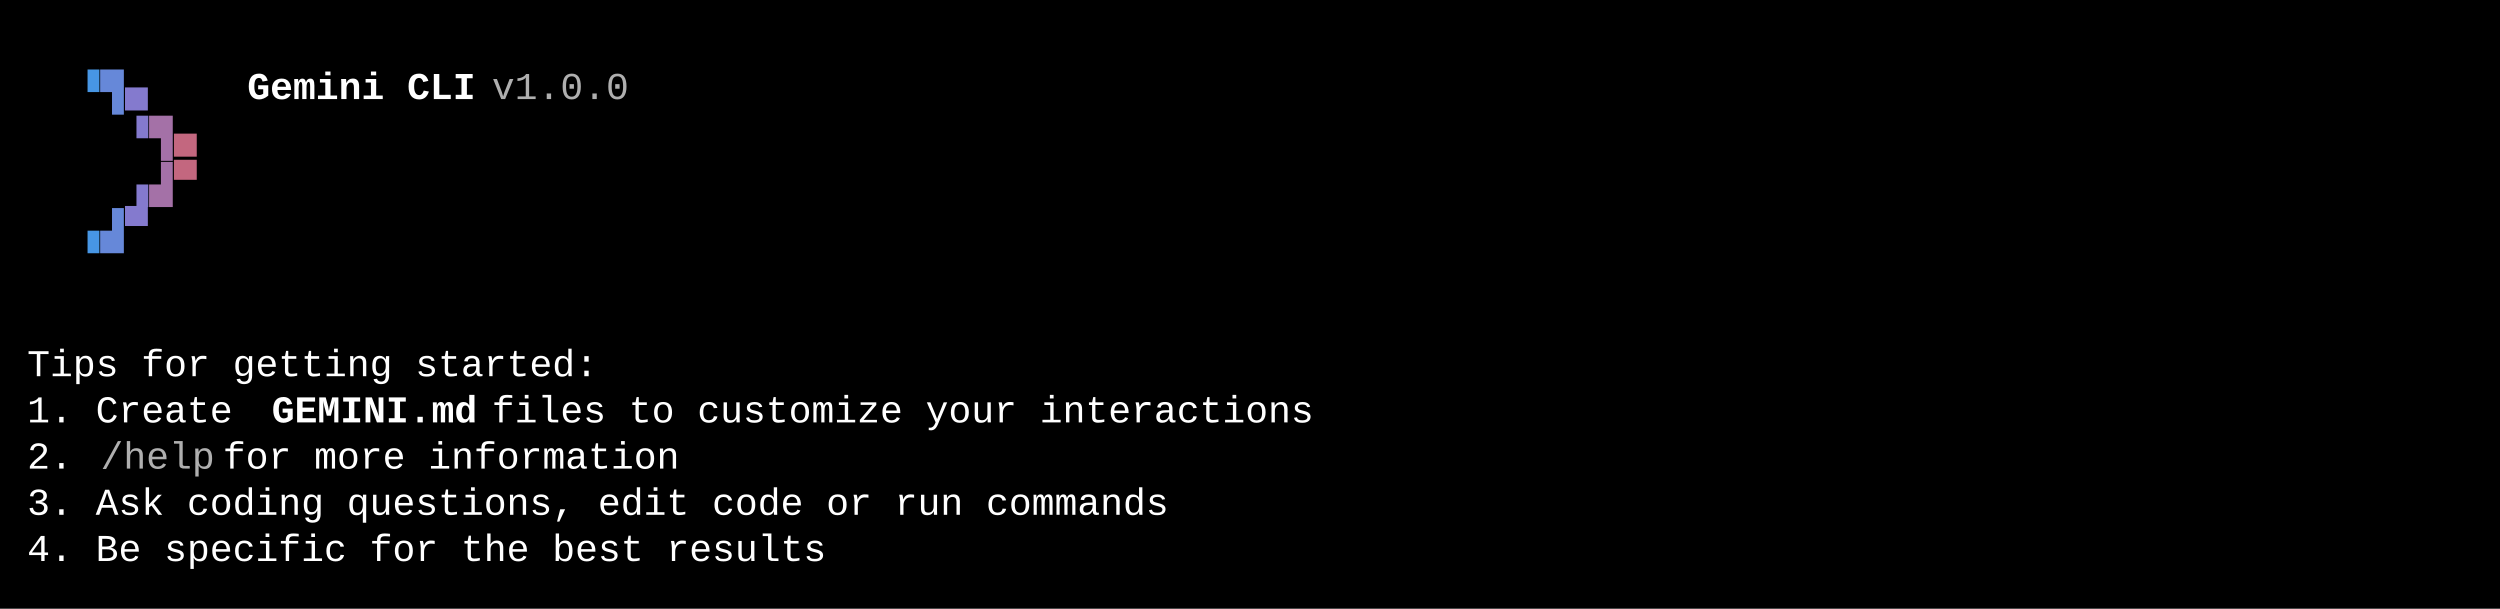
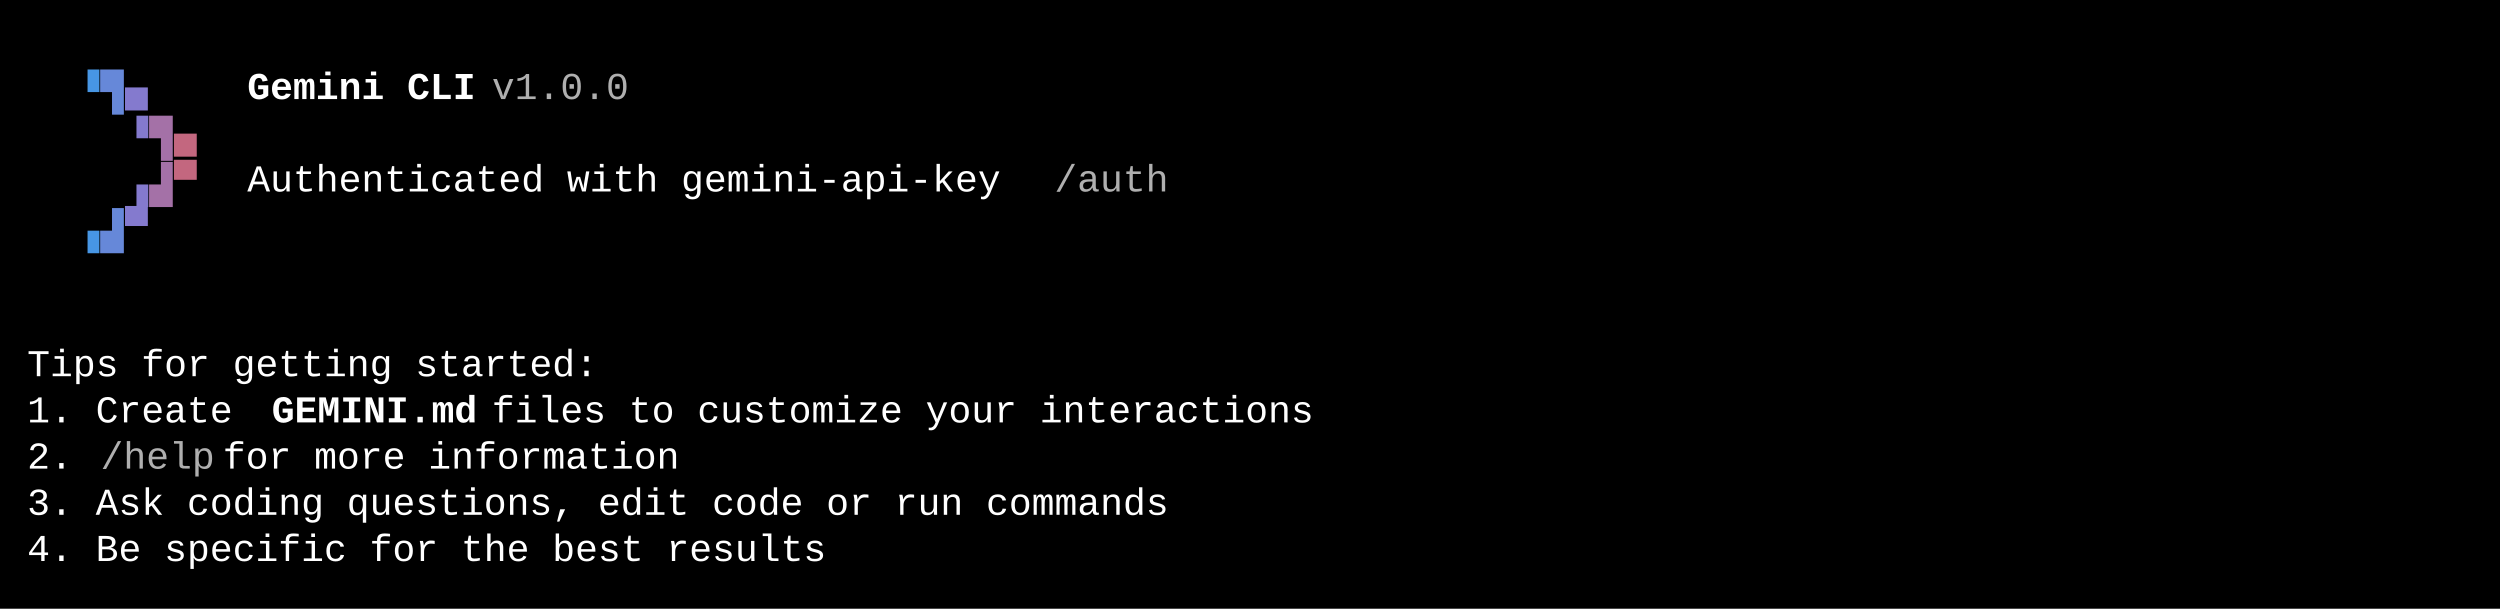
<svg xmlns="http://www.w3.org/2000/svg" width="920" height="224" viewBox="0 0 920 224">
  <style>
    text { font-family: Consolas, "Courier New", monospace; font-size: 14px; dominant-baseline: text-before-edge; white-space: pre; }
  </style>
  <rect width="920" height="224" fill="#000000" />
  <g transform="translate(10, 10)">
    <text x="18" y="19" fill="#4796e4" textLength="9" lengthAdjust="spacingAndGlyphs">▝</text>
    <text x="27" y="19" fill="#6688d9" textLength="9" lengthAdjust="spacingAndGlyphs">▜</text>
    <text x="36" y="19" fill="#847ace" textLength="9" lengthAdjust="spacingAndGlyphs">▄</text>
    <text x="81" y="19" fill="#ffffff" textLength="90" lengthAdjust="spacingAndGlyphs" font-weight="bold">Gemini CLI</text>
    <text x="171" y="19" fill="#afafaf" textLength="63" lengthAdjust="spacingAndGlyphs"> v1.0.0</text>
    <text x="36" y="36" fill="#847ace" textLength="9" lengthAdjust="spacingAndGlyphs">▝</text>
    <text x="45" y="36" fill="#a471a7" textLength="9" lengthAdjust="spacingAndGlyphs">▜</text>
    <text x="54" y="36" fill="#c3677f" textLength="9" lengthAdjust="spacingAndGlyphs">▄</text>
    <text x="36" y="53" fill="#847ace" textLength="9" lengthAdjust="spacingAndGlyphs">▗</text>
    <text x="45" y="53" fill="#a471a7" textLength="9" lengthAdjust="spacingAndGlyphs">▟</text>
    <text x="54" y="53" fill="#c3677f" textLength="9" lengthAdjust="spacingAndGlyphs">▀</text>
+     <text x="81" y="53" fill="#ffffff" textLength="297" lengthAdjust="spacingAndGlyphs">Authenticated with gemini-api-key</text>
+     <text x="378" y="53" fill="#afafaf" textLength="54" lengthAdjust="spacingAndGlyphs"> /auth</text>
    <text x="18" y="70" fill="#4796e4" textLength="9" lengthAdjust="spacingAndGlyphs">▗</text>
    <text x="27" y="70" fill="#6688d9" textLength="9" lengthAdjust="spacingAndGlyphs">▟</text>
    <text x="36" y="70" fill="#847ace" textLength="9" lengthAdjust="spacingAndGlyphs">▀</text>
    <text x="0" y="121" fill="#ffffff" textLength="225" lengthAdjust="spacingAndGlyphs">Tips for getting started:</text>
    <text x="0" y="138" fill="#ffffff" textLength="90" lengthAdjust="spacingAndGlyphs">1. Create </text>
    <text x="90" y="138" fill="#ffffff" textLength="81" lengthAdjust="spacingAndGlyphs" font-weight="bold">GEMINI.md</text>
    <text x="171" y="138" fill="#ffffff" textLength="333" lengthAdjust="spacingAndGlyphs"> files to customize your interactions</text>
    <text x="0" y="155" fill="#ffffff" textLength="27" lengthAdjust="spacingAndGlyphs">2. </text>
    <text x="27" y="155" fill="#afafaf" textLength="45" lengthAdjust="spacingAndGlyphs">/help</text>
    <text x="72" y="155" fill="#ffffff" textLength="189" lengthAdjust="spacingAndGlyphs"> for more information</text>
    <text x="0" y="172" fill="#ffffff" textLength="450" lengthAdjust="spacingAndGlyphs">3. Ask coding questions, edit code or run commands</text>
    <text x="0" y="189" fill="#ffffff" textLength="315" lengthAdjust="spacingAndGlyphs">4. Be specific for the best results</text>
  </g>
</svg>
